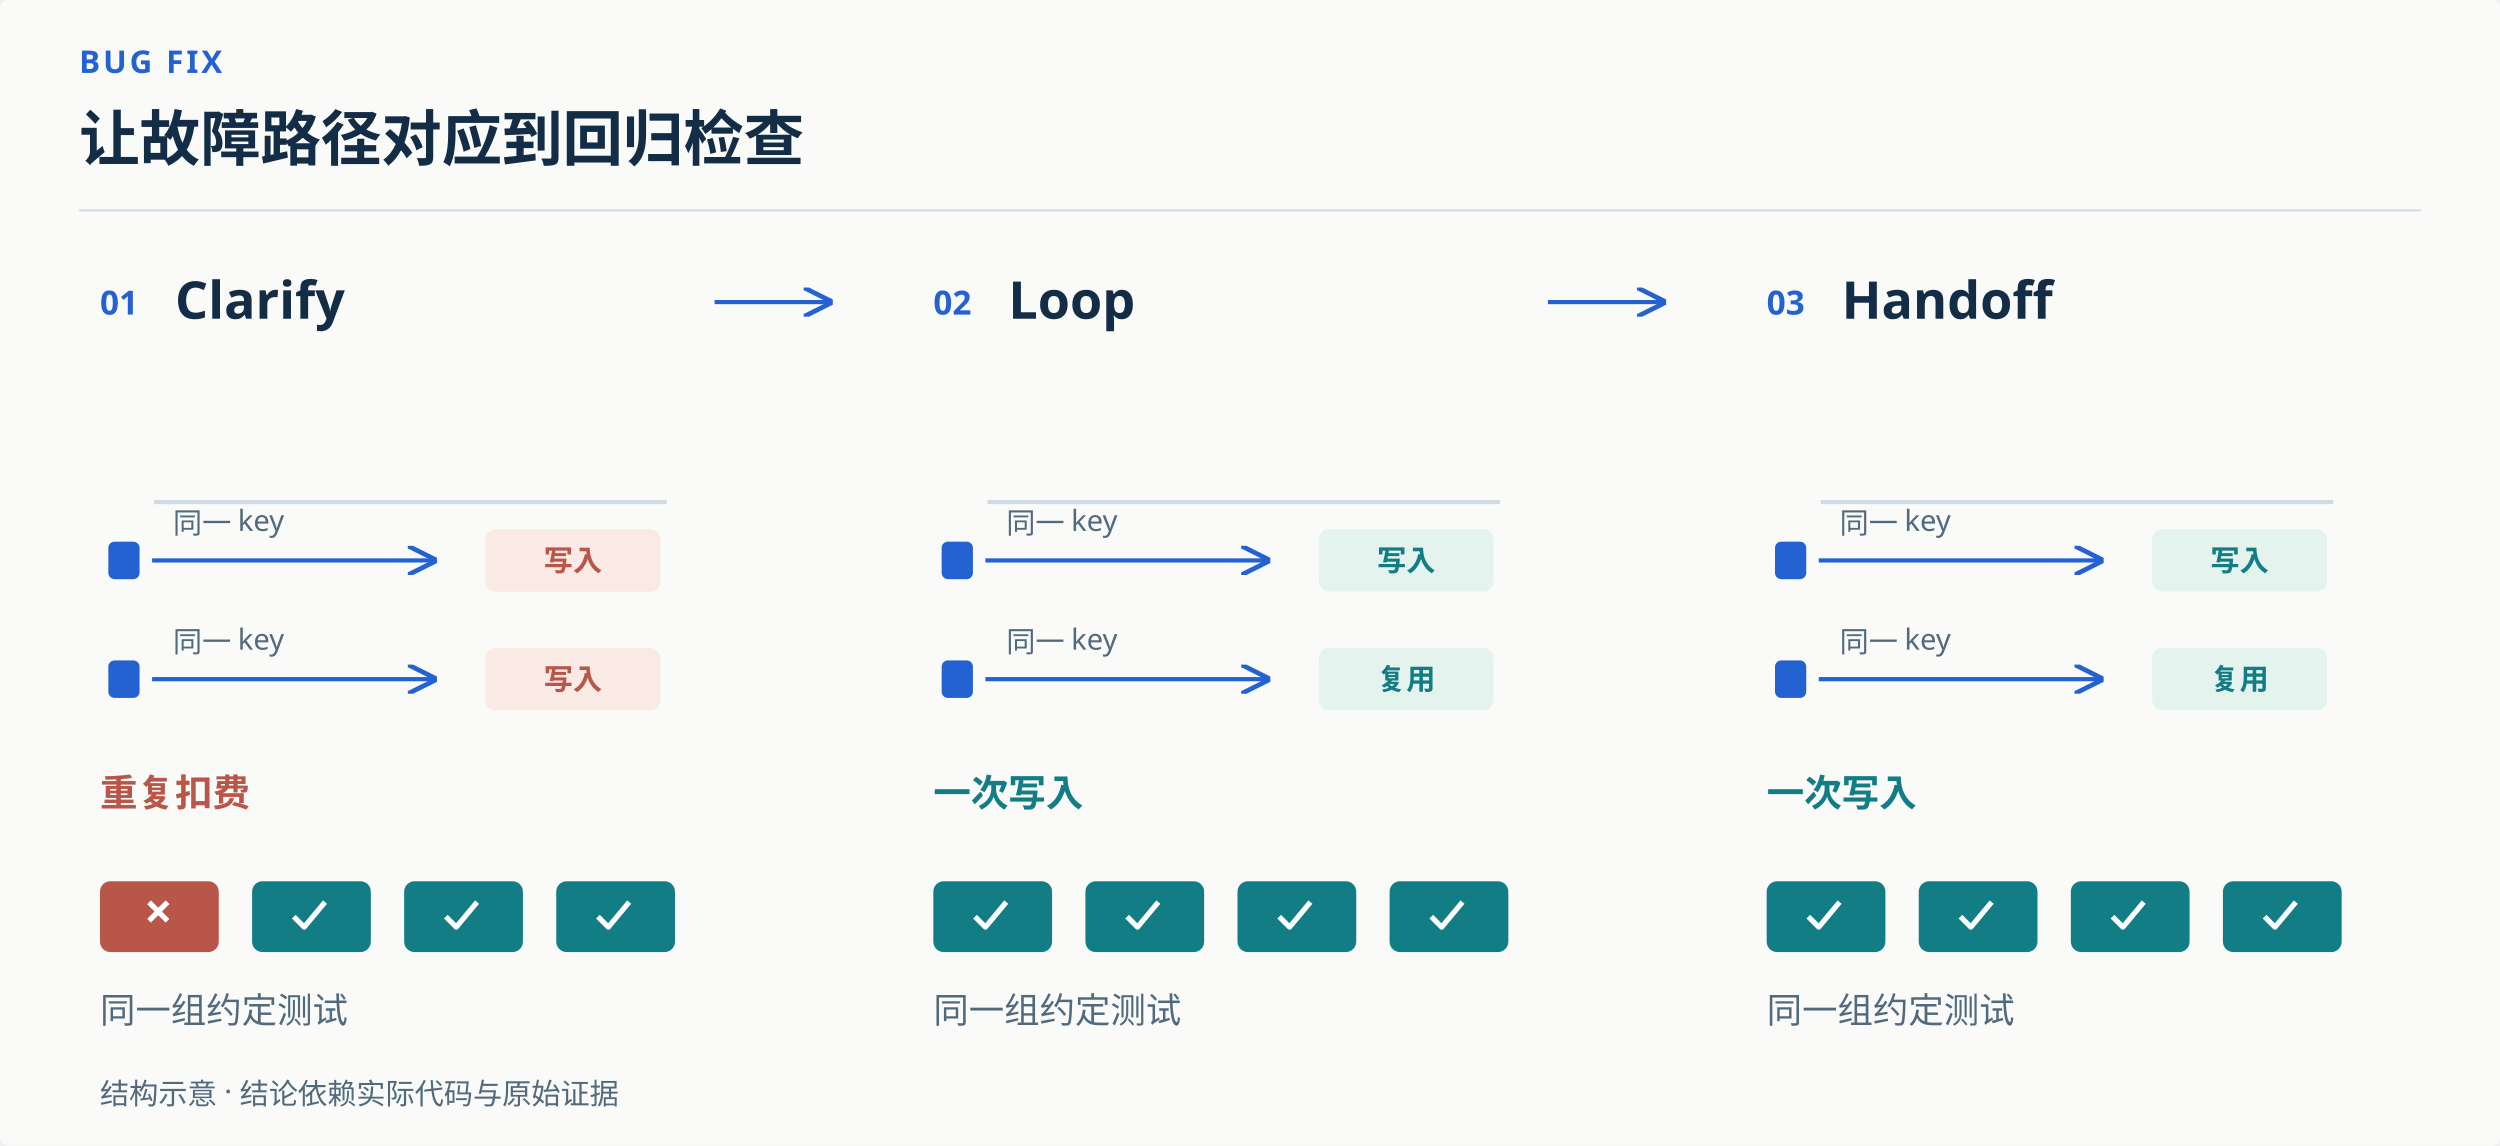
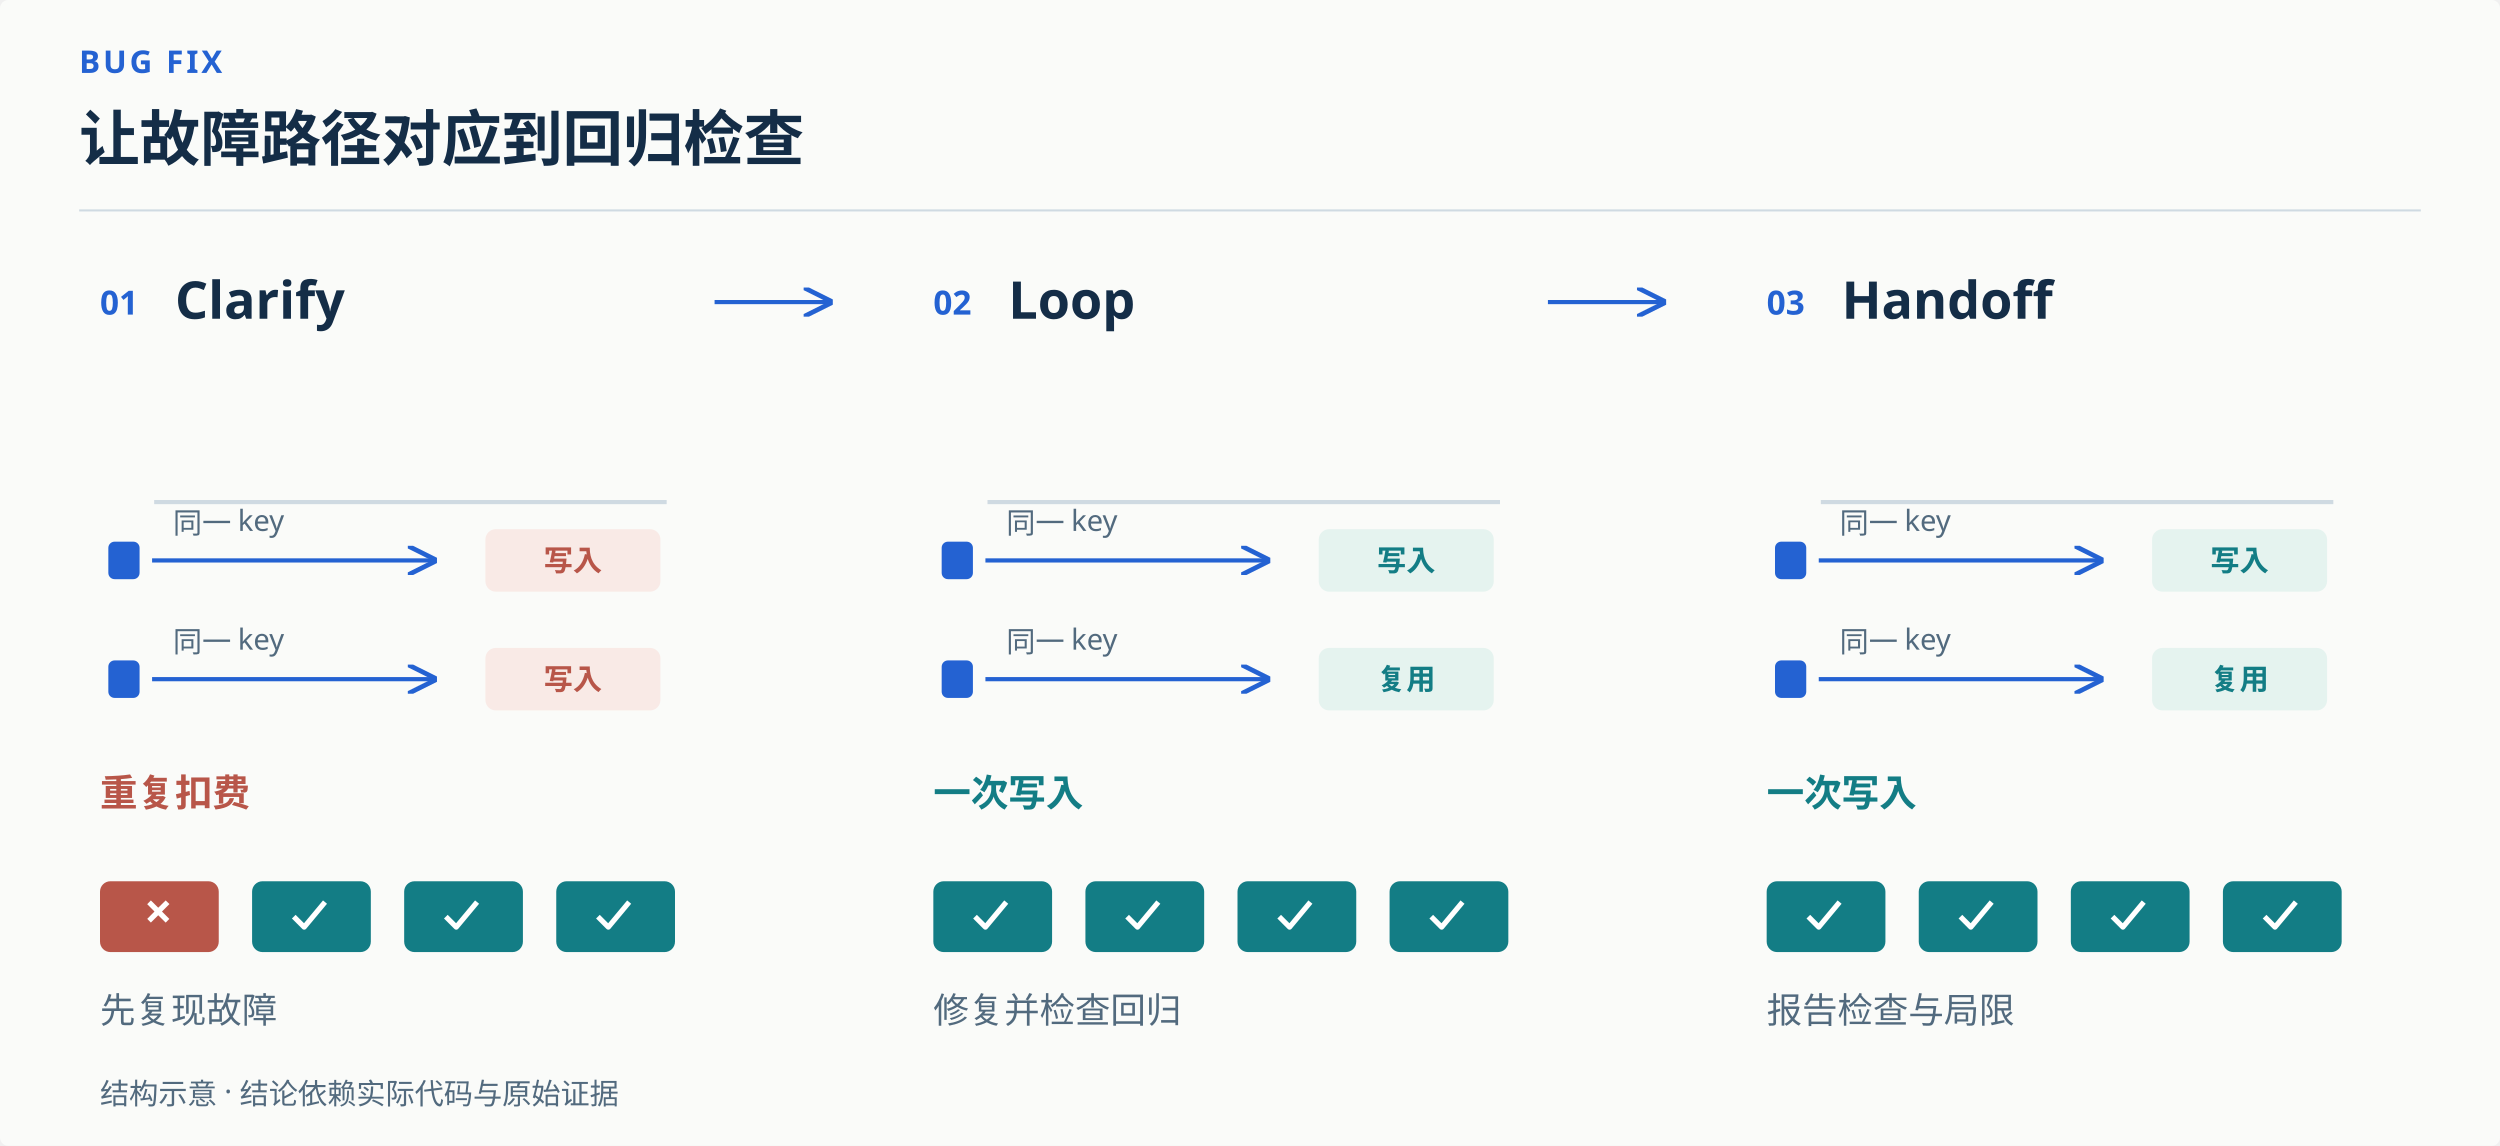
<svg xmlns="http://www.w3.org/2000/svg" width="1200" height="550" viewBox="0 0 1200 550" role="img" aria-labelledby="title desc">
  <defs>
    <marker id="arrow" viewBox="0 0 8 8" refX="7" refY="4" markerWidth="7" markerHeight="7" orient="auto-start-reverse">
      <path d="M0 0 8 4 0 8" fill="none" stroke="#2462d2" stroke-width="1.3" />
    </marker>
    <pattern id="grid" width="24" height="24" patternUnits="userSpaceOnUse">
      <path d="M24 0H0V24" fill="none" stroke="#dce6ed" stroke-width="0.7" />
    </pattern>
  </defs>
  <rect width="1200" height="550" rx="4" fill="#fafbf9" />
  <text x="38" y="35" fill="#2462d2" font-family="-apple-system, BlinkMacSystemFont, 'Segoe UI', 'Noto Sans', Helvetica, Arial, 'PingFang SC', 'Microsoft YaHei', sans-serif" font-size="15" font-weight="650" text-anchor="start" letter-spacing="1.4">BUG FIX</text>
  <text x="38" y="77" fill="#142d47" font-family="-apple-system, BlinkMacSystemFont, 'Segoe UI', 'Noto Sans', Helvetica, Arial, 'PingFang SC', 'Microsoft YaHei', sans-serif" font-size="29" font-weight="650" text-anchor="start">让故障路径对应到回归检查</text>
  <path d="M38 101L1162 101" fill="none" stroke="#cfdae2" stroke-width="1" />
  <text x="48" y="151" fill="#2462d2" font-family="-apple-system, BlinkMacSystemFont, 'Segoe UI', 'Noto Sans', Helvetica, Arial, 'PingFang SC', 'Microsoft YaHei', sans-serif" font-size="16" font-weight="650" text-anchor="start">01</text>
  <text x="84" y="153" fill="#142d47" font-family="-apple-system, BlinkMacSystemFont, 'Segoe UI', 'Noto Sans', Helvetica, Arial, 'PingFang SC', 'Microsoft YaHei', sans-serif" font-size="25" font-weight="650" text-anchor="start">Clarify</text>
  <path d="M343 145L398 145" fill="none" stroke="#2462d2" stroke-width="2" marker-end="url(#arrow)" />
  <text x="448" y="151" fill="#2462d2" font-family="-apple-system, BlinkMacSystemFont, 'Segoe UI', 'Noto Sans', Helvetica, Arial, 'PingFang SC', 'Microsoft YaHei', sans-serif" font-size="16" font-weight="650" text-anchor="start">02</text>
  <text x="484" y="153" fill="#142d47" font-family="-apple-system, BlinkMacSystemFont, 'Segoe UI', 'Noto Sans', Helvetica, Arial, 'PingFang SC', 'Microsoft YaHei', sans-serif" font-size="25" font-weight="650" text-anchor="start">Loop</text>
  <path d="M743 145L798 145" fill="none" stroke="#2462d2" stroke-width="2" marker-end="url(#arrow)" />
  <text x="848" y="151" fill="#2462d2" font-family="-apple-system, BlinkMacSystemFont, 'Segoe UI', 'Noto Sans', Helvetica, Arial, 'PingFang SC', 'Microsoft YaHei', sans-serif" font-size="16" font-weight="650" text-anchor="start">03</text>
  <text x="884" y="153" fill="#142d47" font-family="-apple-system, BlinkMacSystemFont, 'Segoe UI', 'Noto Sans', Helvetica, Arial, 'PingFang SC', 'Microsoft YaHei', sans-serif" font-size="25" font-weight="650" text-anchor="start">Handoff</text>
  <path d="M74 241L320 241" fill="none" stroke="#cfdae2" stroke-width="2" />
  <path d="M73 269H208" fill="none" stroke="#2462d2" stroke-width="2" stroke-linejoin="round" marker-end="url(#arrow)" />
  <rect x="52" y="260" width="15" height="18" rx="3" fill="#2462d2" />
  <text x="83" y="256" fill="#526a7e" font-family="-apple-system, BlinkMacSystemFont, 'Segoe UI', 'Noto Sans', Helvetica, Arial, 'PingFang SC', 'Microsoft YaHei', sans-serif" font-size="14" font-weight="400" text-anchor="start">同一 key</text>
  <rect x="233" y="254" width="84" height="30" rx="5" fill="#f9eae6" />
  <text x="275" y="274" fill="#b85649" font-family="-apple-system, BlinkMacSystemFont, 'Segoe UI', 'Noto Sans', Helvetica, Arial, 'PingFang SC', 'Microsoft YaHei', sans-serif" font-size="14" font-weight="600" text-anchor="middle">写入</text>
  <path d="M73 326H208" fill="none" stroke="#2462d2" stroke-width="2" stroke-linejoin="round" marker-end="url(#arrow)" />
  <rect x="52" y="317" width="15" height="18" rx="3" fill="#2462d2" />
  <text x="83" y="313" fill="#526a7e" font-family="-apple-system, BlinkMacSystemFont, 'Segoe UI', 'Noto Sans', Helvetica, Arial, 'PingFang SC', 'Microsoft YaHei', sans-serif" font-size="14" font-weight="400" text-anchor="start">同一 key</text>
  <rect x="233" y="311" width="84" height="30" rx="5" fill="#f9eae6" />
  <text x="275" y="331" fill="#b85649" font-family="-apple-system, BlinkMacSystemFont, 'Segoe UI', 'Noto Sans', Helvetica, Arial, 'PingFang SC', 'Microsoft YaHei', sans-serif" font-size="14" font-weight="600" text-anchor="middle">写入</text>
  <text x="48" y="387" fill="#b85649" font-family="-apple-system, BlinkMacSystemFont, 'Segoe UI', 'Noto Sans', Helvetica, Arial, 'PingFang SC', 'Microsoft YaHei', sans-serif" font-size="18" font-weight="600" text-anchor="start">重复扣费</text>
  <rect x="48" y="423" width="57" height="34" rx="5" fill="#b85649" />
  <text x="76" y="446" fill="white" font-family="-apple-system, BlinkMacSystemFont, 'Segoe UI', 'Noto Sans', Helvetica, Arial, 'PingFang SC', 'Microsoft YaHei', sans-serif" font-size="24" font-weight="600" text-anchor="middle">×</text>
  <rect x="121" y="423" width="57" height="34" rx="5" fill="#137d85" />
  <path d="M141 440l5 5 10 -12" fill="none" stroke="white" stroke-width="2.5" stroke-linejoin="round" />
  <rect x="194" y="423" width="57" height="34" rx="5" fill="#137d85" />
  <path d="M214 440l5 5 10 -12" fill="none" stroke="white" stroke-width="2.5" stroke-linejoin="round" />
  <rect x="267" y="423" width="57" height="34" rx="5" fill="#137d85" />
  <path d="M287 440l5 5 10 -12" fill="none" stroke="white" stroke-width="2.5" stroke-linejoin="round" />
-   <text x="48" y="491" fill="#526a7e" font-family="-apple-system, BlinkMacSystemFont, 'Segoe UI', 'Noto Sans', Helvetica, Arial, 'PingFang SC', 'Microsoft YaHei', sans-serif" font-size="17" font-weight="400" text-anchor="start">同一组约定测试</text>
+   <text x="48" y="491" fill="#526a7e" font-family="-apple-system, BlinkMacSystemFont, 'Segoe UI', 'Noto Sans', Helvetica, Arial, 'PingFang SC', 'Microsoft YaHei', sans-serif" font-size="17" font-weight="400" text-anchor="start">先复现故障</text>
  <path d="M474 241L720 241" fill="none" stroke="#cfdae2" stroke-width="2" />
  <path d="M473 269H608" fill="none" stroke="#2462d2" stroke-width="2" stroke-linejoin="round" marker-end="url(#arrow)" />
  <rect x="452" y="260" width="15" height="18" rx="3" fill="#2462d2" />
  <text x="483" y="256" fill="#526a7e" font-family="-apple-system, BlinkMacSystemFont, 'Segoe UI', 'Noto Sans', Helvetica, Arial, 'PingFang SC', 'Microsoft YaHei', sans-serif" font-size="14" font-weight="400" text-anchor="start">同一 key</text>
  <rect x="633" y="254" width="84" height="30" rx="5" fill="#e5f3ef" />
  <text x="675" y="274" fill="#137d85" font-family="-apple-system, BlinkMacSystemFont, 'Segoe UI', 'Noto Sans', Helvetica, Arial, 'PingFang SC', 'Microsoft YaHei', sans-serif" font-size="14" font-weight="600" text-anchor="middle">写入</text>
  <path d="M473 326H608" fill="none" stroke="#2462d2" stroke-width="2" stroke-linejoin="round" marker-end="url(#arrow)" />
  <rect x="452" y="317" width="15" height="18" rx="3" fill="#2462d2" />
  <text x="483" y="313" fill="#526a7e" font-family="-apple-system, BlinkMacSystemFont, 'Segoe UI', 'Noto Sans', Helvetica, Arial, 'PingFang SC', 'Microsoft YaHei', sans-serif" font-size="14" font-weight="400" text-anchor="start">同一 key</text>
  <rect x="633" y="311" width="84" height="30" rx="5" fill="#e5f3ef" />
  <text x="675" y="331" fill="#137d85" font-family="-apple-system, BlinkMacSystemFont, 'Segoe UI', 'Noto Sans', Helvetica, Arial, 'PingFang SC', 'Microsoft YaHei', sans-serif" font-size="14" font-weight="600" text-anchor="middle">复用</text>
  <text x="448" y="387" fill="#137d85" font-family="-apple-system, BlinkMacSystemFont, 'Segoe UI', 'Noto Sans', Helvetica, Arial, 'PingFang SC', 'Microsoft YaHei', sans-serif" font-size="18" font-weight="600" text-anchor="start">一次写入</text>
  <rect x="448" y="423" width="57" height="34" rx="5" fill="#137d85" />
  <path d="M468 440l5 5 10 -12" fill="none" stroke="white" stroke-width="2.5" stroke-linejoin="round" />
  <rect x="521" y="423" width="57" height="34" rx="5" fill="#137d85" />
  <path d="M541 440l5 5 10 -12" fill="none" stroke="white" stroke-width="2.5" stroke-linejoin="round" />
  <rect x="594" y="423" width="57" height="34" rx="5" fill="#137d85" />
  <path d="M614 440l5 5 10 -12" fill="none" stroke="white" stroke-width="2.5" stroke-linejoin="round" />
  <rect x="667" y="423" width="57" height="34" rx="5" fill="#137d85" />
  <path d="M687 440l5 5 10 -12" fill="none" stroke="white" stroke-width="2.5" stroke-linejoin="round" />
-   <text x="448" y="491" fill="#526a7e" font-family="-apple-system, BlinkMacSystemFont, 'Segoe UI', 'Noto Sans', Helvetica, Arial, 'PingFang SC', 'Microsoft YaHei', sans-serif" font-size="17" font-weight="400" text-anchor="start">同一组约定测试</text>
+   <text x="448" y="491" fill="#526a7e" font-family="-apple-system, BlinkMacSystemFont, 'Segoe UI', 'Noto Sans', Helvetica, Arial, 'PingFang SC', 'Microsoft YaHei', sans-serif" font-size="17" font-weight="400" text-anchor="start">修复并检查回归</text>
  <path d="M874 241L1120 241" fill="none" stroke="#cfdae2" stroke-width="2" />
  <path d="M873 269H1008" fill="none" stroke="#2462d2" stroke-width="2" stroke-linejoin="round" marker-end="url(#arrow)" />
  <rect x="852" y="260" width="15" height="18" rx="3" fill="#2462d2" />
  <text x="883" y="256" fill="#526a7e" font-family="-apple-system, BlinkMacSystemFont, 'Segoe UI', 'Noto Sans', Helvetica, Arial, 'PingFang SC', 'Microsoft YaHei', sans-serif" font-size="14" font-weight="400" text-anchor="start">同一 key</text>
  <rect x="1033" y="254" width="84" height="30" rx="5" fill="#e5f3ef" />
  <text x="1075" y="274" fill="#137d85" font-family="-apple-system, BlinkMacSystemFont, 'Segoe UI', 'Noto Sans', Helvetica, Arial, 'PingFang SC', 'Microsoft YaHei', sans-serif" font-size="14" font-weight="600" text-anchor="middle">写入</text>
  <path d="M873 326H1008" fill="none" stroke="#2462d2" stroke-width="2" stroke-linejoin="round" marker-end="url(#arrow)" />
  <rect x="852" y="317" width="15" height="18" rx="3" fill="#2462d2" />
  <text x="883" y="313" fill="#526a7e" font-family="-apple-system, BlinkMacSystemFont, 'Segoe UI', 'Noto Sans', Helvetica, Arial, 'PingFang SC', 'Microsoft YaHei', sans-serif" font-size="14" font-weight="400" text-anchor="start">同一 key</text>
  <rect x="1033" y="311" width="84" height="30" rx="5" fill="#e5f3ef" />
  <text x="1075" y="331" fill="#137d85" font-family="-apple-system, BlinkMacSystemFont, 'Segoe UI', 'Noto Sans', Helvetica, Arial, 'PingFang SC', 'Microsoft YaHei', sans-serif" font-size="14" font-weight="600" text-anchor="middle">复用</text>
  <text x="848" y="387" fill="#137d85" font-family="-apple-system, BlinkMacSystemFont, 'Segoe UI', 'Noto Sans', Helvetica, Arial, 'PingFang SC', 'Microsoft YaHei', sans-serif" font-size="18" font-weight="600" text-anchor="start">一次写入</text>
  <rect x="848" y="423" width="57" height="34" rx="5" fill="#137d85" />
  <path d="M868 440l5 5 10 -12" fill="none" stroke="white" stroke-width="2.5" stroke-linejoin="round" />
  <rect x="921" y="423" width="57" height="34" rx="5" fill="#137d85" />
  <path d="M941 440l5 5 10 -12" fill="none" stroke="white" stroke-width="2.5" stroke-linejoin="round" />
  <rect x="994" y="423" width="57" height="34" rx="5" fill="#137d85" />
  <path d="M1014 440l5 5 10 -12" fill="none" stroke="white" stroke-width="2.5" stroke-linejoin="round" />
  <rect x="1067" y="423" width="57" height="34" rx="5" fill="#137d85" />
  <path d="M1087 440l5 5 10 -12" fill="none" stroke="white" stroke-width="2.5" stroke-linejoin="round" />
-   <text x="848" y="491" fill="#526a7e" font-family="-apple-system, BlinkMacSystemFont, 'Segoe UI', 'Noto Sans', Helvetica, Arial, 'PingFang SC', 'Microsoft YaHei', sans-serif" font-size="17" font-weight="400" text-anchor="start">同一组约定测试</text>
+   <text x="848" y="491" fill="#526a7e" font-family="-apple-system, BlinkMacSystemFont, 'Segoe UI', 'Noto Sans', Helvetica, Arial, 'PingFang SC', 'Microsoft YaHei', sans-serif" font-size="17" font-weight="400" text-anchor="start">报告检查与局限</text>
  <text x="48" y="530" fill="#526a7e" font-family="-apple-system, BlinkMacSystemFont, 'Segoe UI', 'Noto Sans', Helvetica, Arial, 'PingFang SC', 'Microsoft YaHei', sans-serif" font-size="14" font-weight="400" text-anchor="start">结构示意 · 结论依赖实际代码与原始证据</text>
</svg>
